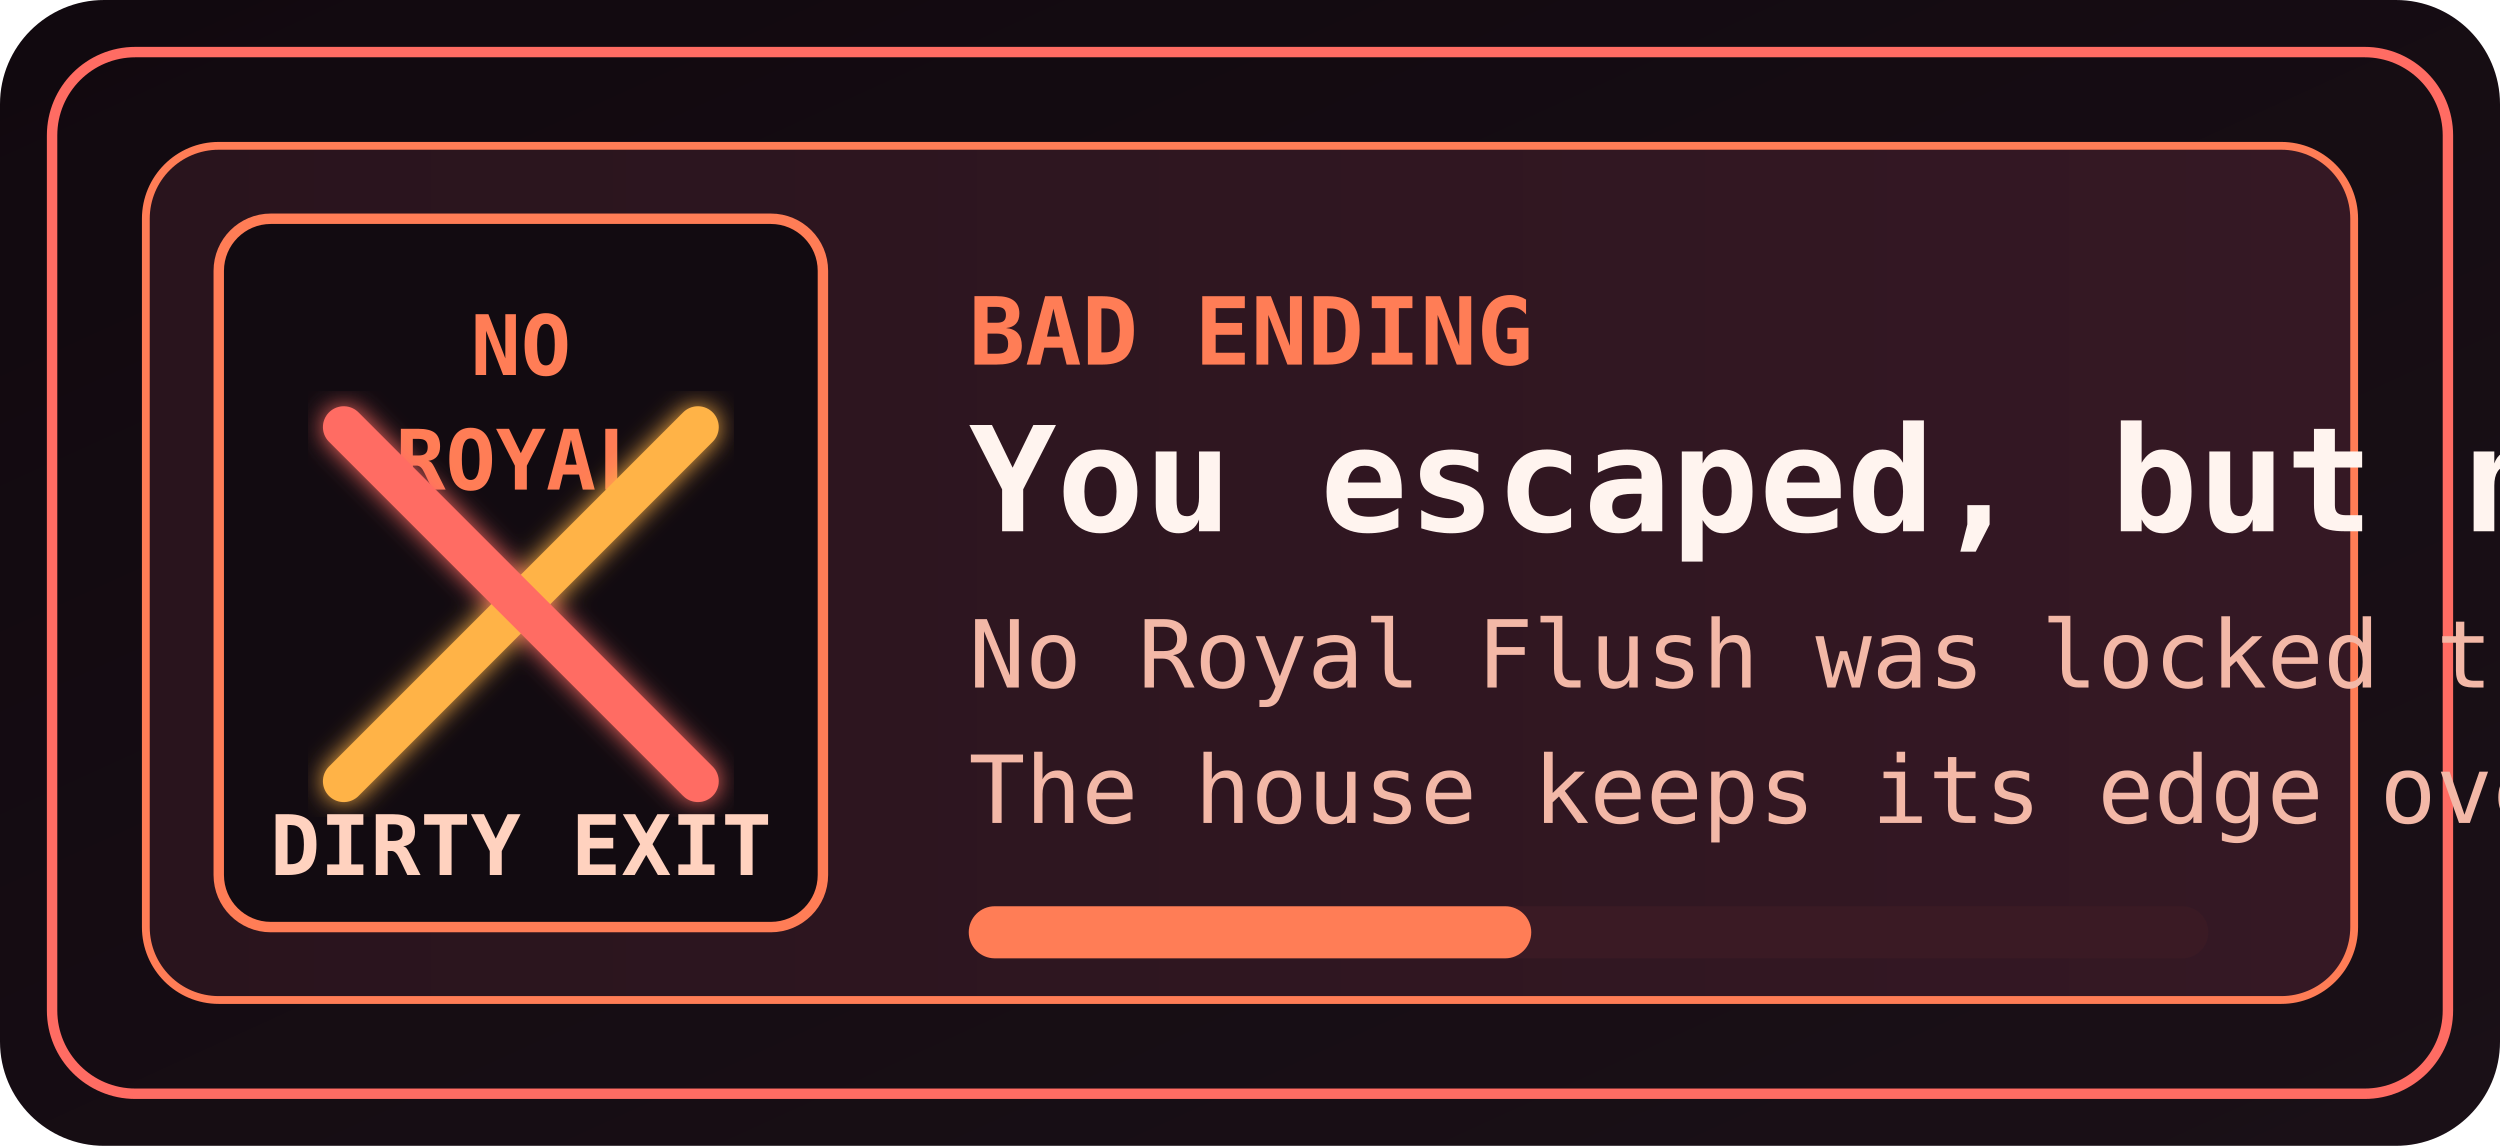
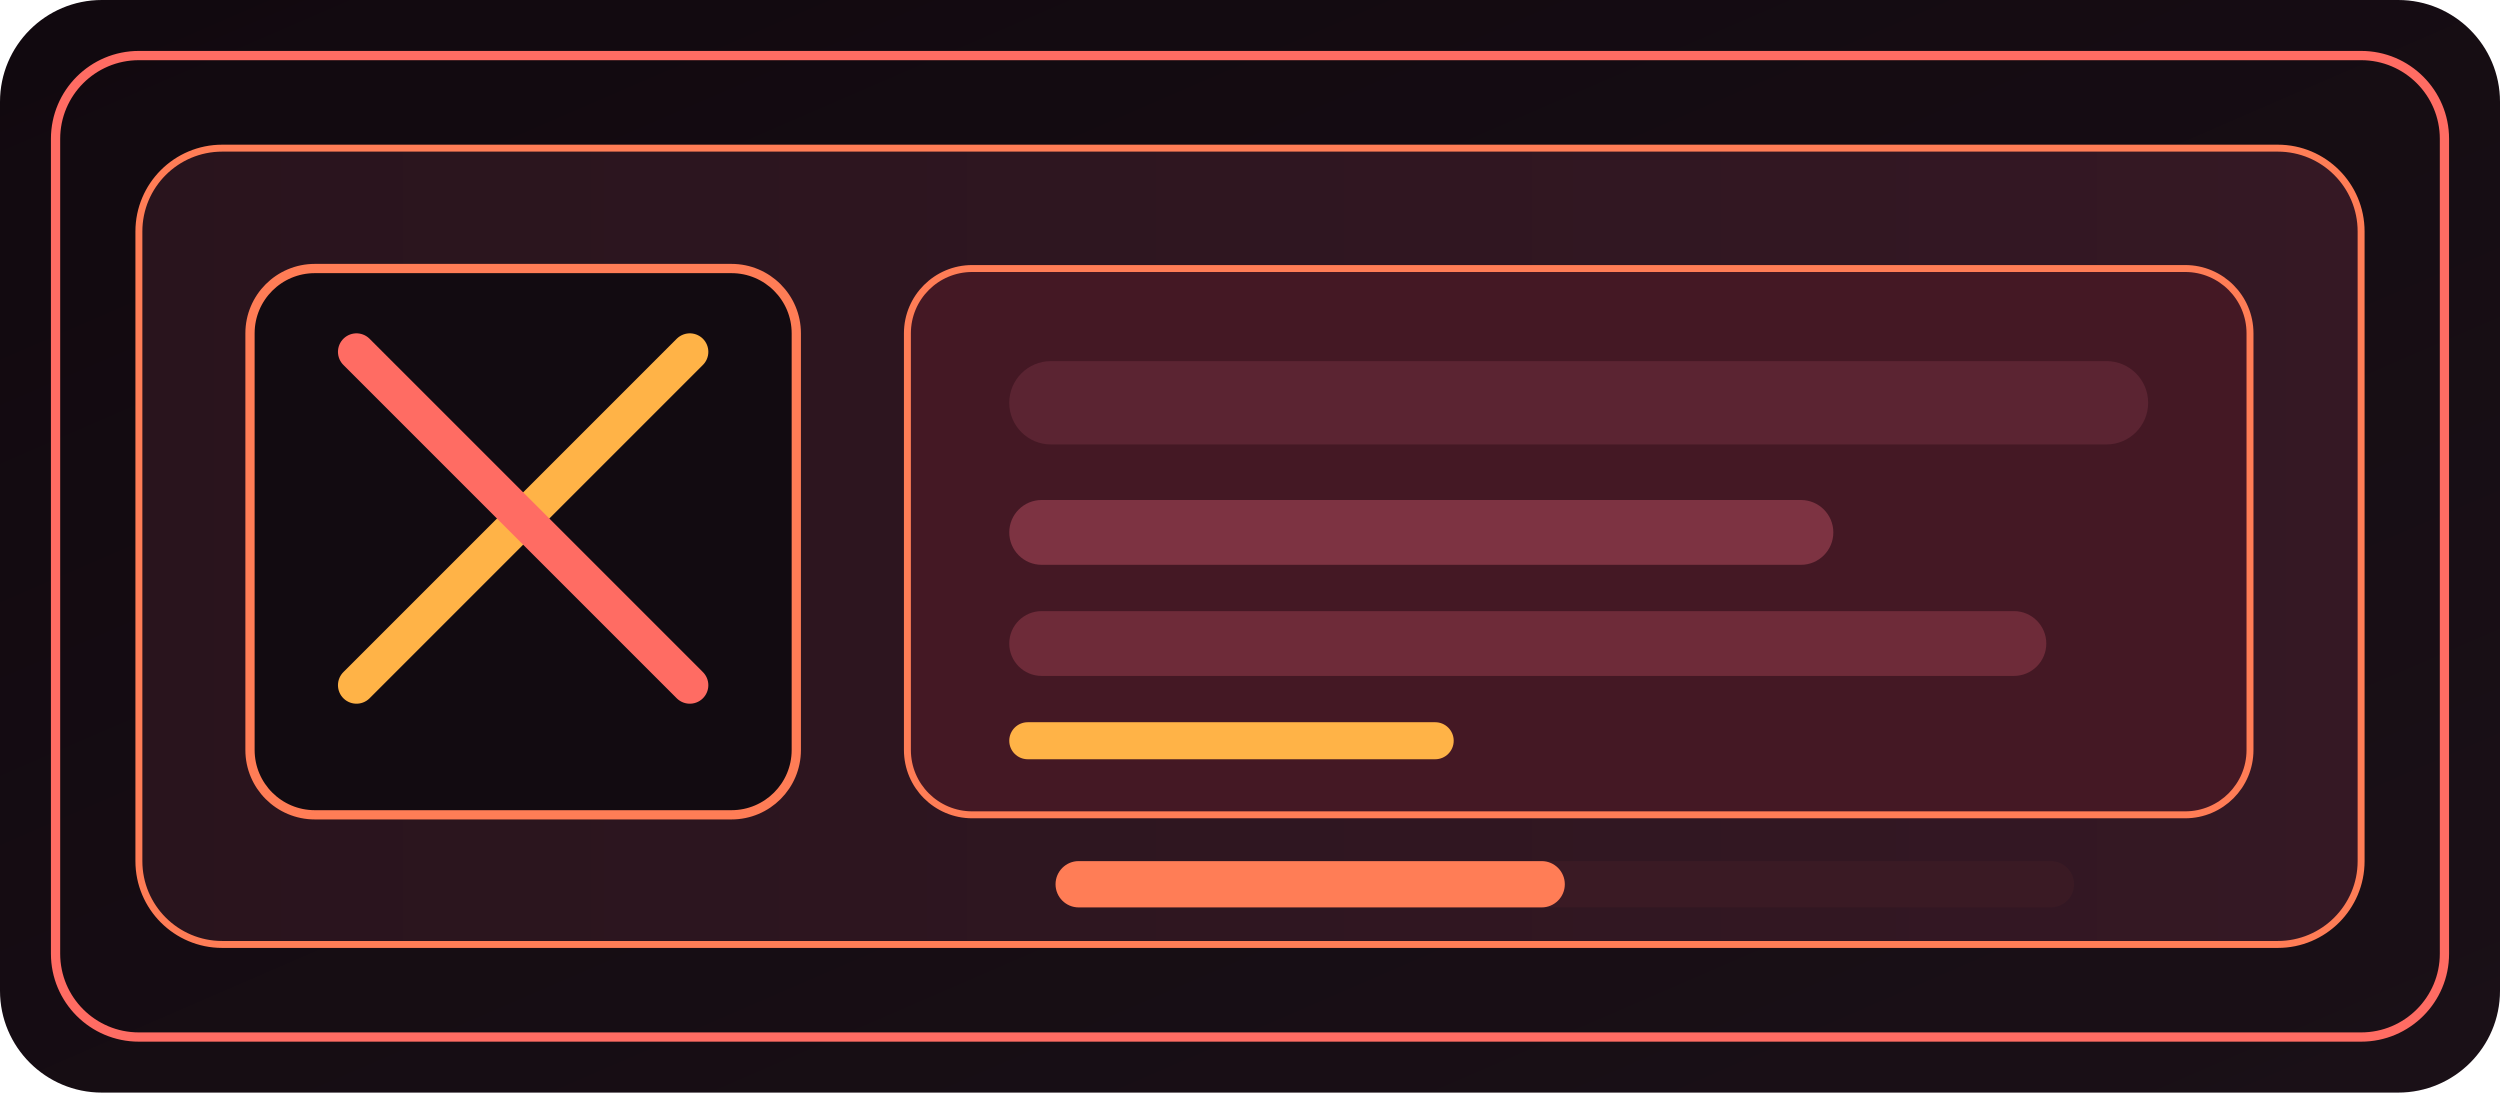
- <svg xmlns="http://www.w3.org/2000/svg" width="480" height="220" viewBox="0 0 480 220">
+ <svg xmlns="http://www.w3.org/2000/svg" width="540" height="236" viewBox="0 0 540 236">
  <defs>
    <linearGradient id="bg" x1="0" y1="0" x2="1" y2="1">
      <stop offset="0%" stop-color="#11090f" />
      <stop offset="100%" stop-color="#1a1017" />
    </linearGradient>
    <linearGradient id="panel" x1="0" y1="0" x2="1" y2="0">
      <stop offset="0%" stop-color="#29141d" />
      <stop offset="100%" stop-color="#351824" />
    </linearGradient>
-     <filter id="warn">
-       <feGaussianBlur stdDeviation="2.4" result="blur" />
-       <feMerge>
-         <feMergeNode in="blur" />
-         <feMergeNode in="SourceGraphic" />
-       </feMerge>
-     </filter>
  </defs>
-   <rect width="480" height="220" rx="20" fill="url(#bg)" />
-   <rect x="10" y="10" width="460" height="200" rx="16" fill="none" stroke="#ff6c63" stroke-width="2" />
-   <rect x="28" y="28" width="424" height="164" rx="14" fill="url(#panel)" stroke="#ff7d56" stroke-width="1.5" />
-   <g transform="translate(42 42)">
-     <rect x="0" y="0" width="116" height="136" rx="10" fill="#120b11" stroke="#ff7d56" stroke-width="2" />
-     <text x="58" y="30" fill="#ff7d56" font-size="16" font-family="monospace" text-anchor="middle" font-weight="700">NO</text>
-     <text x="58" y="52" fill="#ff7d56" font-size="16" font-family="monospace" text-anchor="middle" font-weight="700">ROYAL</text>
-     <g filter="url(#warn)">
-       <line x1="24" y1="108" x2="92" y2="40" stroke="#ffb347" stroke-width="8" stroke-linecap="round" />
-       <line x1="24" y1="40" x2="92" y2="108" stroke="#ff6c63" stroke-width="8" stroke-linecap="round" />
-     </g>
-     <text x="58" y="126" fill="#ffd2bf" font-size="16" font-family="monospace" text-anchor="middle" font-weight="700">DIRTY EXIT</text>
-   </g>
-   <text x="186" y="70" fill="#ff7d56" font-size="18" font-family="monospace" font-weight="700">BAD ENDING</text>
-   <text x="186" y="102" fill="#fff4ef" font-size="28" font-family="monospace" font-weight="700">You escaped, but not clean.</text>
-   <text x="186" y="132" fill="#f3b8a7" font-size="18" font-family="monospace">No Royal Flush was locked this run.</text>
-   <text x="186" y="158" fill="#f3b8a7" font-size="18" font-family="monospace">The house keeps its edge over you.</text>
-   <rect x="186" y="174" width="238" height="10" rx="5" fill="#3a1a24" />
-   <rect x="186" y="174" width="108" height="10" rx="5" fill="#ff7d56" />
+   <rect width="540" height="236" rx="22" fill="url(#bg)" />
+   <rect x="12" y="12" width="516" height="212" rx="18" fill="none" stroke="#ff6c63" stroke-width="2" />
+   <rect x="30" y="32" width="480" height="172" rx="18" fill="url(#panel)" stroke="#ff7d56" stroke-width="1.5" />
+   <rect x="54" y="58" width="118" height="118" rx="14" fill="#120b11" stroke="#ff7d56" stroke-width="2" />
+   <line x1="77" y1="148" x2="149" y2="76" stroke="#ffb347" stroke-width="8" stroke-linecap="round" />
+   <line x1="77" y1="76" x2="149" y2="148" stroke="#ff6c63" stroke-width="8" stroke-linecap="round" />
+   <rect x="196" y="58" width="290" height="118" rx="14" fill="#441824" stroke="#ff7d56" stroke-width="1.5" />
+   <rect x="218" y="78" width="246" height="18" rx="9" fill="#5b2432" />
+   <rect x="218" y="108" width="178" height="14" rx="7" fill="#7d3342" />
+   <rect x="218" y="132" width="224" height="14" rx="7" fill="#6e2b39" />
+   <rect x="218" y="156" width="96" height="8" rx="4" fill="#ffb347" />
+   <rect x="228" y="186" width="220" height="10" rx="5" fill="#3a1a24" />
+   <rect x="228" y="186" width="110" height="10" rx="5" fill="#ff7d56" />
</svg>
